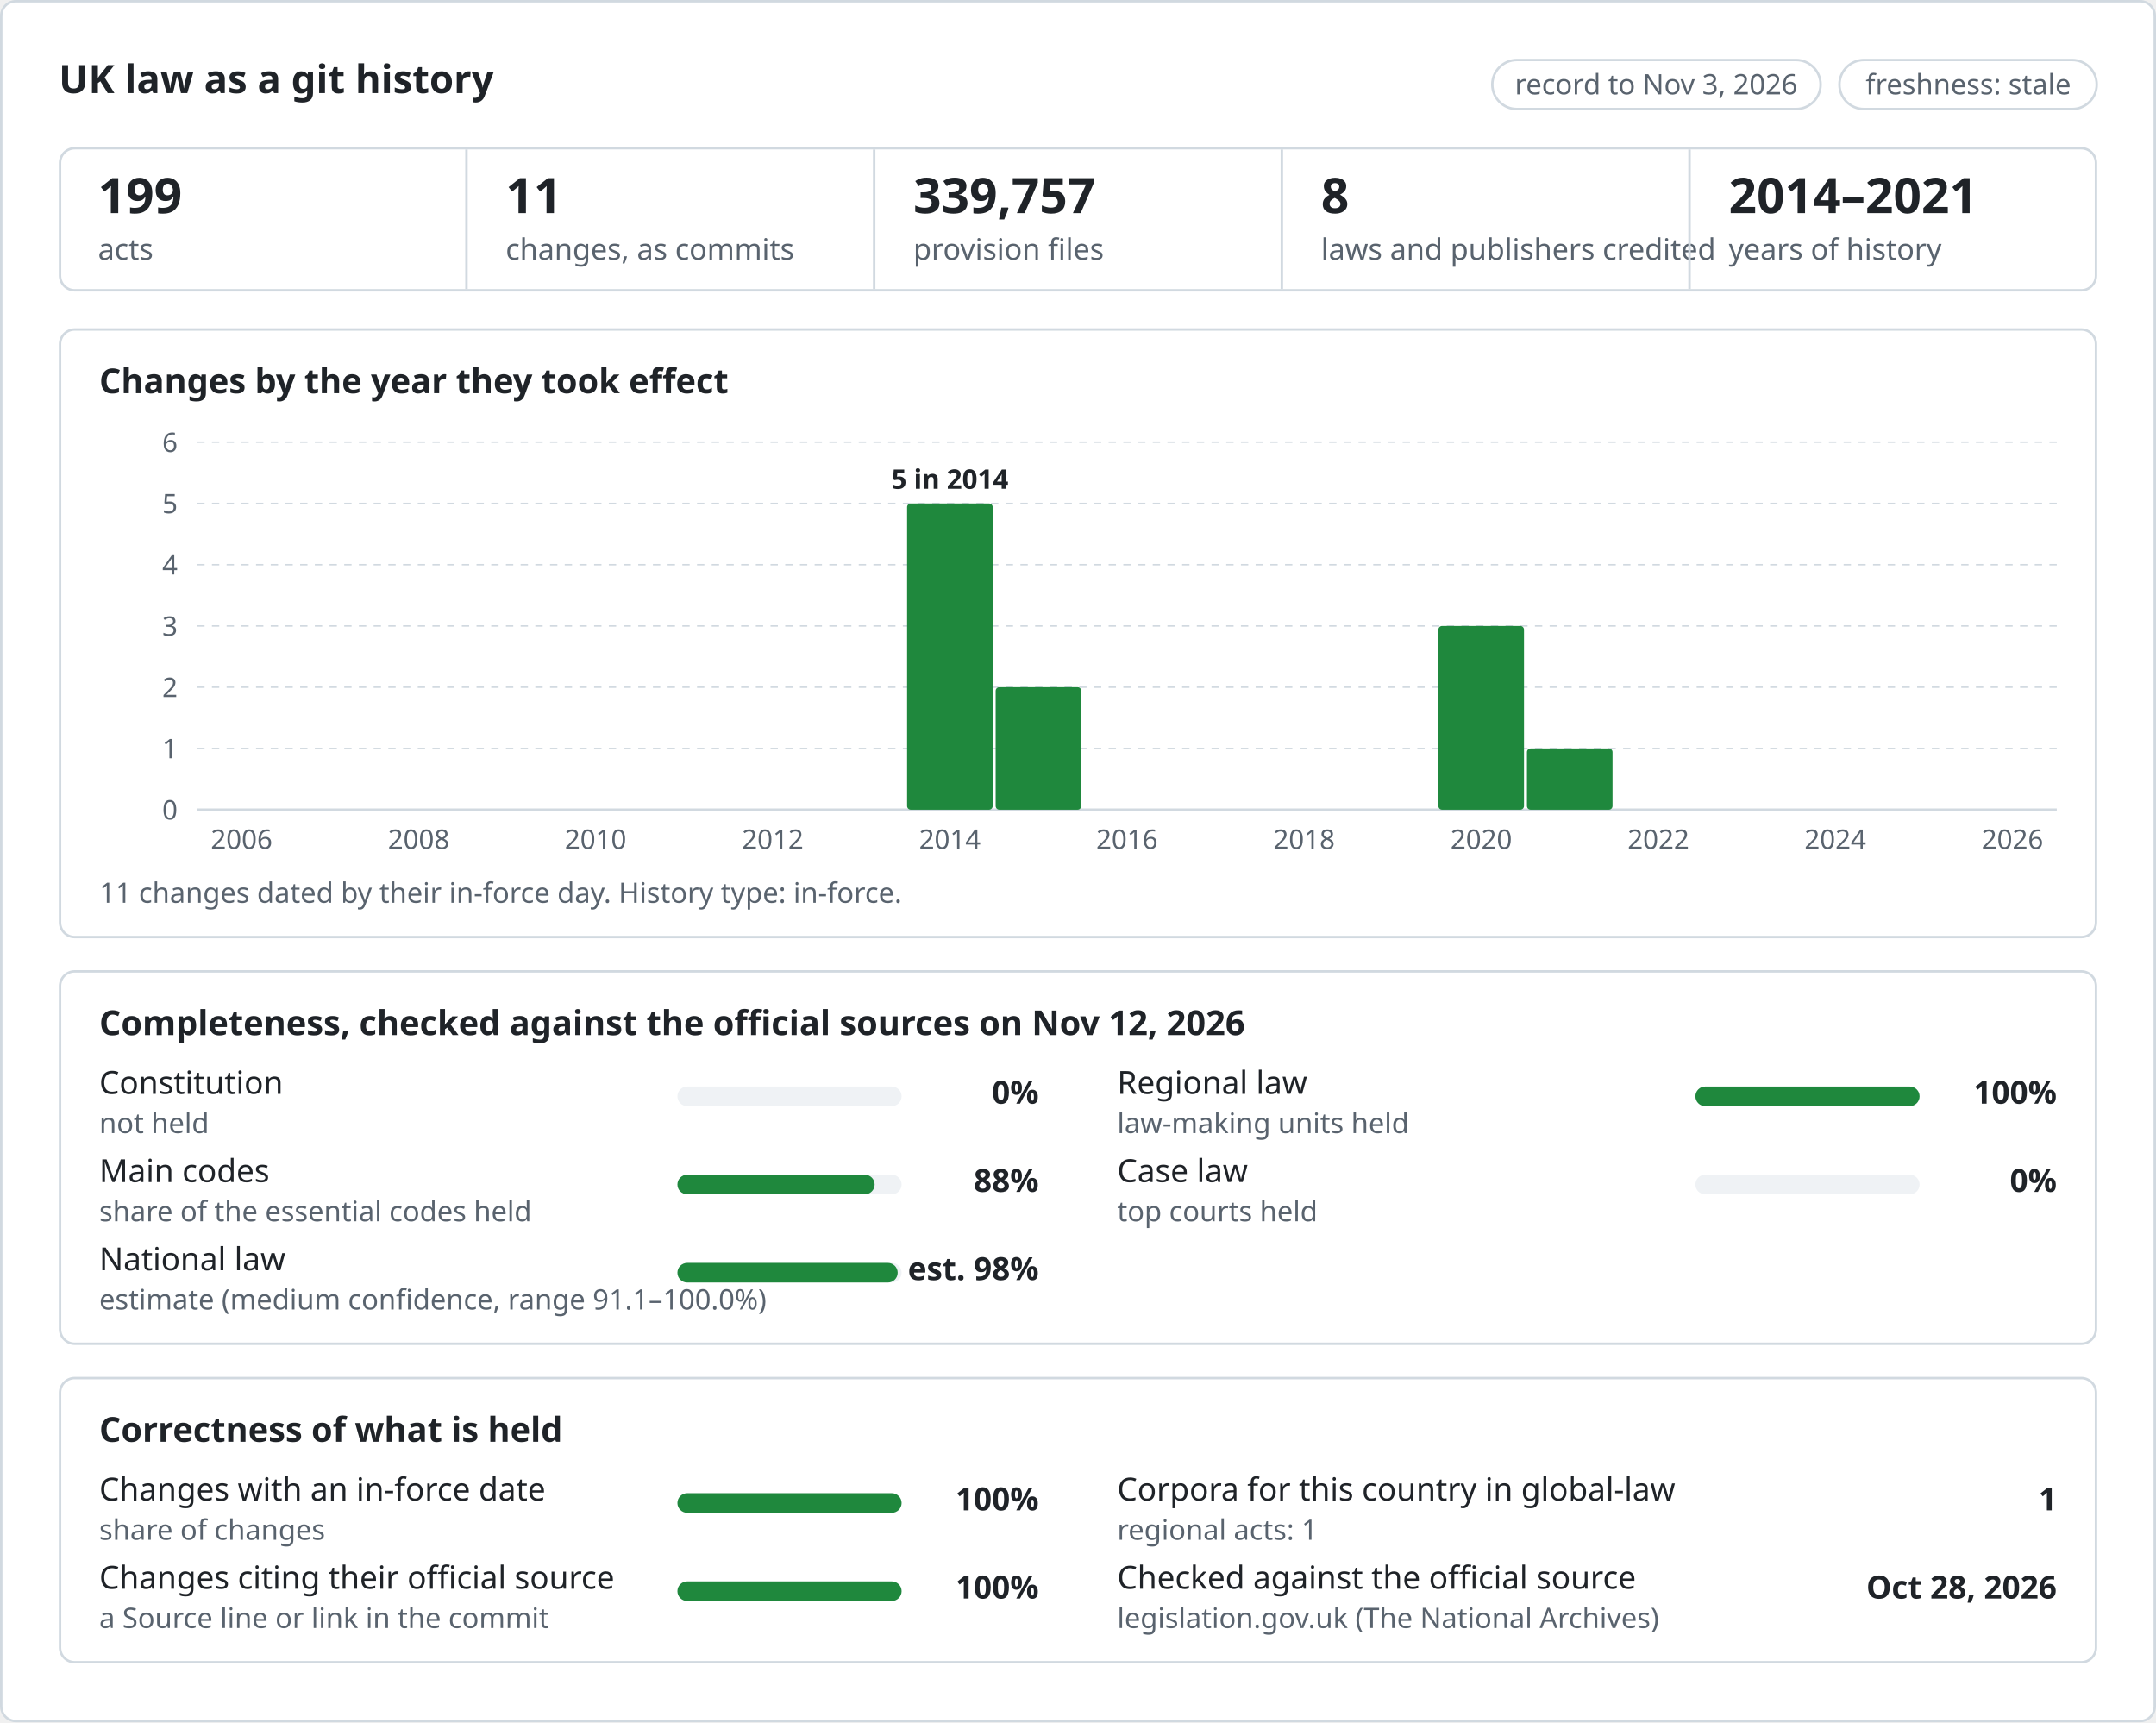
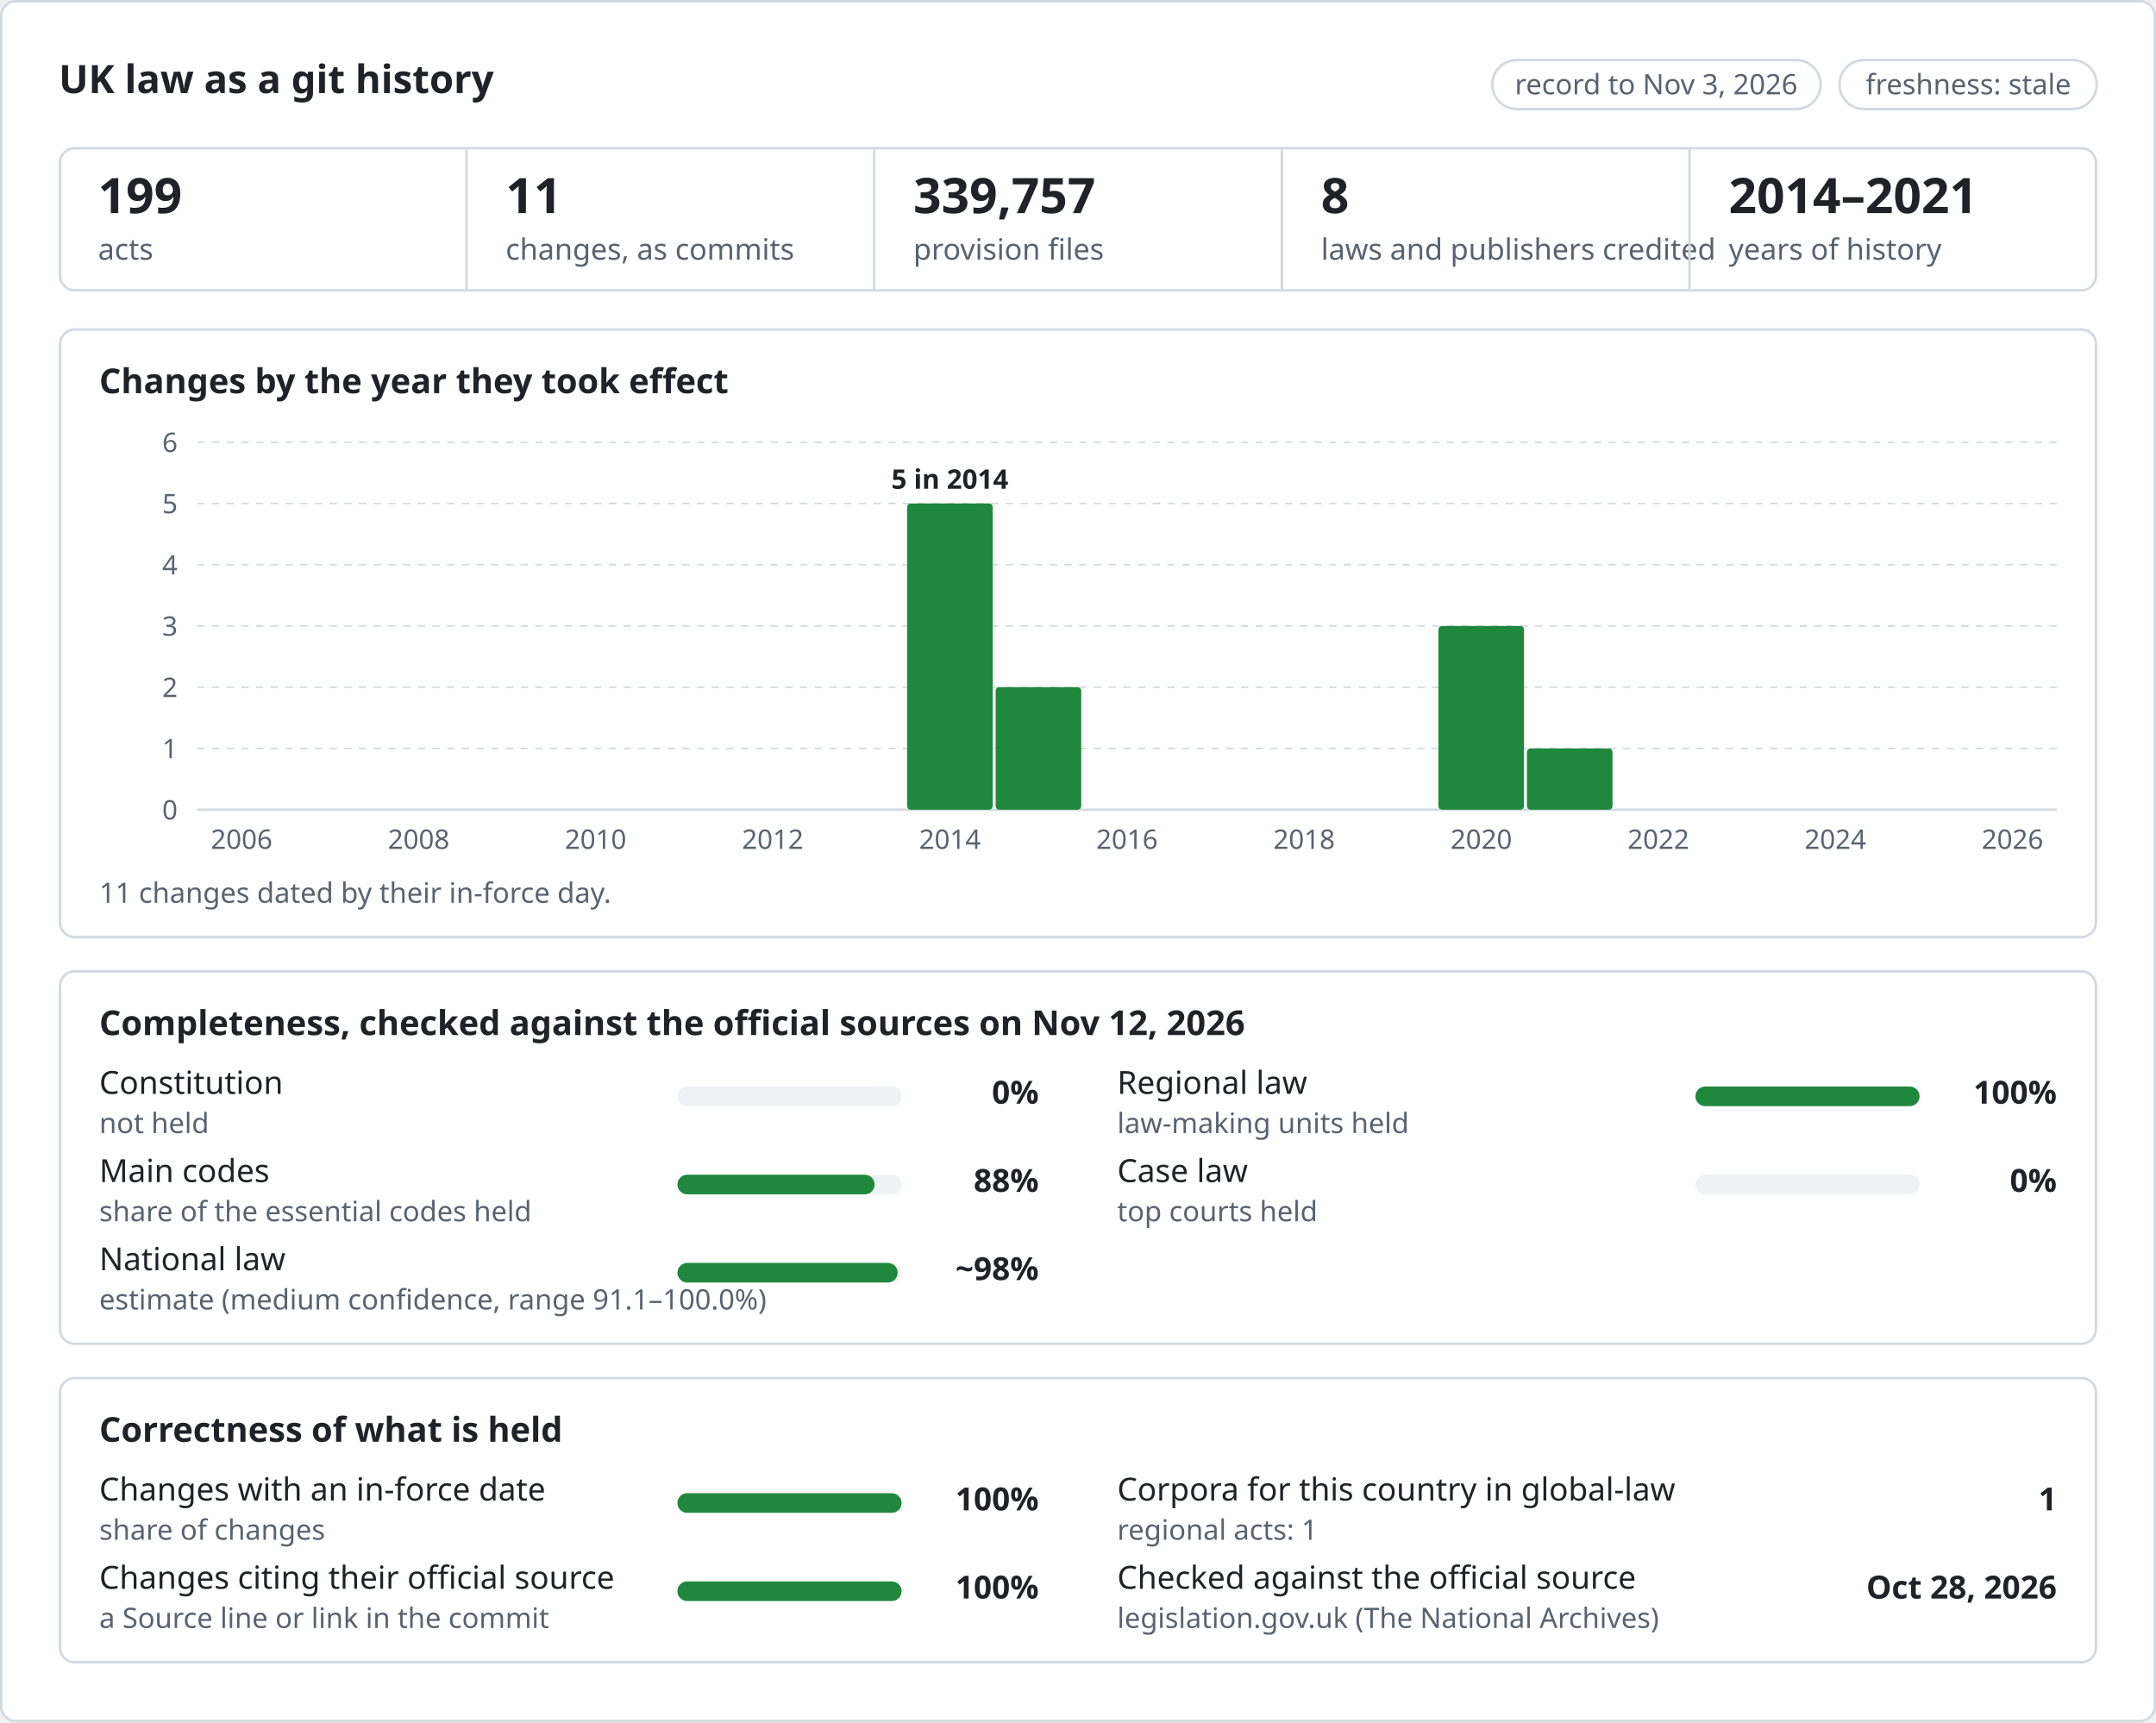
<svg xmlns="http://www.w3.org/2000/svg" width="880" height="703" viewBox="0 0 880 703" font-family="-apple-system,BlinkMacSystemFont,Segoe UI,Noto Sans,Helvetica,Arial,sans-serif">
  <rect x="0.5" y="0.5" width="879" height="702" rx="6" fill="#ffffff" stroke="#d1d9e0" />
  <text x="24" y="38" font-size="16" font-weight="600" fill="#1f2328">UK law as a git history</text>
  <rect x="609.1" y="24.5" width="134" height="20" rx="10" fill="none" stroke="#d1d9e0" />
  <text x="676.0" y="38.5" font-size="11.5" font-weight="500" text-anchor="middle" fill="#59636e">record to Nov 3, 2026</text>
  <rect x="750.8" y="24.5" width="105" height="20" rx="10" fill="none" stroke="#d1d9e0" />
  <text x="803.4" y="38.5" font-size="11.5" font-weight="500" text-anchor="middle" fill="#59636e">freshness: stale</text>
  <rect x="24.5" y="60.5" width="831" height="58" rx="6" fill="#ffffff" stroke="#d1d9e0" />
  <text x="40.0" y="87" font-size="20" font-weight="600" fill="#1f2328">199</text>
  <text x="40.0" y="106" font-size="12" fill="#59636e">acts</text>
  <line x1="190.4" y1="61" x2="190.4" y2="118" stroke="#d1d9e0" />
  <text x="206.4" y="87" font-size="20" font-weight="600" fill="#1f2328">11</text>
  <text x="206.4" y="106" font-size="12" fill="#59636e">changes, as commits</text>
  <line x1="356.8" y1="61" x2="356.8" y2="118" stroke="#d1d9e0" />
  <text x="372.8" y="87" font-size="20" font-weight="600" fill="#1f2328">339,757</text>
  <text x="372.8" y="106" font-size="12" fill="#59636e">provision files</text>
  <line x1="523.2" y1="61" x2="523.2" y2="118" stroke="#d1d9e0" />
  <text x="539.2" y="87" font-size="20" font-weight="600" fill="#1f2328">8</text>
  <text x="539.2" y="106" font-size="12" fill="#59636e" textLength="142" lengthAdjust="spacingAndGlyphs">laws and publishers credited</text>
  <line x1="689.6" y1="61" x2="689.6" y2="118" stroke="#d1d9e0" />
  <text x="705.6" y="87" font-size="20" font-weight="600" fill="#1f2328">2014–2021</text>
  <text x="705.6" y="106" font-size="12" fill="#59636e">years of history</text>
  <rect x="24.5" y="134.5" width="831" height="248" rx="6" fill="#ffffff" stroke="#d1d9e0" />
  <text x="40.5" y="160.5" font-size="14" font-weight="600" fill="#1f2328">Changes by the year they took effect</text>
  <line x1="80.5" y1="330.5" x2="839.5" y2="330.5" stroke="#d1d9e0" stroke-width="1" />
  <text x="72.5" y="334.5" font-size="11" text-anchor="end" fill="#59636e">0</text>
  <line x1="80.5" y1="305.5" x2="839.5" y2="305.5" stroke="#d1d9e0" stroke-width="0.6" stroke-dasharray="3 3" />
  <text x="72.5" y="309.5" font-size="11" text-anchor="end" fill="#59636e">1</text>
  <line x1="80.5" y1="280.5" x2="839.5" y2="280.5" stroke="#d1d9e0" stroke-width="0.6" stroke-dasharray="3 3" />
  <text x="72.5" y="284.5" font-size="11" text-anchor="end" fill="#59636e">2</text>
  <line x1="80.5" y1="255.5" x2="839.5" y2="255.5" stroke="#d1d9e0" stroke-width="0.6" stroke-dasharray="3 3" />
  <text x="72.5" y="259.5" font-size="11" text-anchor="end" fill="#59636e">3</text>
  <line x1="80.5" y1="230.5" x2="839.5" y2="230.5" stroke="#d1d9e0" stroke-width="0.6" stroke-dasharray="3 3" />
  <text x="72.5" y="234.5" font-size="11" text-anchor="end" fill="#59636e">4</text>
  <line x1="80.5" y1="205.5" x2="839.5" y2="205.5" stroke="#d1d9e0" stroke-width="0.6" stroke-dasharray="3 3" />
  <text x="72.5" y="209.5" font-size="11" text-anchor="end" fill="#59636e">5</text>
  <line x1="80.5" y1="180.5" x2="839.5" y2="180.5" stroke="#d1d9e0" stroke-width="0.6" stroke-dasharray="3 3" />
  <text x="72.5" y="184.5" font-size="11" text-anchor="end" fill="#59636e">6</text>
  <text x="98.6" y="346.5" font-size="11" text-anchor="middle" fill="#59636e">2006</text>
  <text x="170.9" y="346.5" font-size="11" text-anchor="middle" fill="#59636e">2008</text>
  <text x="243.1" y="346.5" font-size="11" text-anchor="middle" fill="#59636e">2010</text>
  <text x="315.4" y="346.5" font-size="11" text-anchor="middle" fill="#59636e">2012</text>
  <rect x="370.24" y="205.5" width="34.94" height="125.0" rx="1.5" fill="#1f883d" />
  <text x="387.7" y="346.5" font-size="11" text-anchor="middle" fill="#59636e">2014</text>
  <text x="387.7" y="199.5" font-size="11" font-weight="600" text-anchor="middle" fill="#1f2328">5 in 2014</text>
  <rect x="406.39" y="280.5" width="34.94" height="50.0" rx="1.5" fill="#1f883d" />
  <text x="460.0" y="346.5" font-size="11" text-anchor="middle" fill="#59636e">2016</text>
  <text x="532.3" y="346.5" font-size="11" text-anchor="middle" fill="#59636e">2018</text>
  <rect x="587.10" y="255.5" width="34.94" height="75.0" rx="1.5" fill="#1f883d" />
  <text x="604.6" y="346.5" font-size="11" text-anchor="middle" fill="#59636e">2020</text>
  <rect x="623.24" y="305.5" width="34.94" height="25.0" rx="1.5" fill="#1f883d" />
  <text x="676.9" y="346.5" font-size="11" text-anchor="middle" fill="#59636e">2022</text>
  <text x="749.1" y="346.5" font-size="11" text-anchor="middle" fill="#59636e">2024</text>
  <text x="821.4" y="346.5" font-size="11" text-anchor="middle" fill="#59636e">2026</text>
-   <text x="40.5" y="368.5" font-size="11.5" fill="#59636e">11 changes dated by their in-force day. History type: in-force.</text>
+   <text x="40.5" y="368.5" font-size="11.5" fill="#59636e">11 changes dated by their in-force day.</text>
  <rect x="24.5" y="396.5" width="831" height="152" rx="6" fill="#ffffff" stroke="#d1d9e0" />
  <text x="40.5" y="422.5" font-size="14" font-weight="600" fill="#1f2328">Completeness, checked against the official sources on Nov 12, 2026</text>
  <text x="40.5" y="446.5" font-size="13" fill="#1f2328">Constitution</text>
  <text x="40.5" y="462.5" font-size="11.5" fill="#59636e">not held</text>
  <g>
    <rect x="276.5" y="443.5" width="91.5" height="8" rx="4" fill="#eff2f5" />
  </g>
  <text x="424.0" y="450.5" font-size="13" font-weight="600" text-anchor="end" fill="#1f2328">0%</text>
  <text x="40.5" y="482.5" font-size="13" fill="#1f2328">Main codes</text>
  <text x="40.5" y="498.5" font-size="11.5" fill="#59636e">share of the essential codes held</text>
  <g>
    <rect x="276.5" y="479.5" width="91.5" height="8" rx="4" fill="#eff2f5" />
    <rect x="276.5" y="479.5" width="80.5" height="8" rx="4" fill="#1f883d" />
  </g>
  <text x="424.0" y="486.5" font-size="13" font-weight="600" text-anchor="end" fill="#1f2328">88%</text>
  <text x="40.5" y="518.5" font-size="13" fill="#1f2328">National law</text>
  <text x="40.5" y="534.5" font-size="11.5" fill="#59636e">estimate (medium confidence, range 91.1–100.0%)</text>
  <g>
    <rect x="276.5" y="515.5" width="91.5" height="8" rx="4" fill="#eff2f5" />
    <rect x="276.5" y="515.5" width="89.9" height="8" rx="4" fill="#1f883d" />
  </g>
-   <text x="424.0" y="522.5" font-size="13" font-weight="600" text-anchor="end" fill="#1f2328">est. 98%</text>
+   <text x="424.0" y="522.5" font-size="13" font-weight="600" text-anchor="end" fill="#1f2328">~98%</text>
  <text x="456.0" y="446.5" font-size="13" fill="#1f2328">Regional law</text>
  <text x="456.0" y="462.5" font-size="11.5" fill="#59636e">law-making units held</text>
  <g>
    <rect x="692.0" y="443.5" width="91.5" height="8" rx="4" fill="#eff2f5" />
    <rect x="692.0" y="443.5" width="91.5" height="8" rx="4" fill="#1f883d" />
  </g>
  <text x="839.5" y="450.5" font-size="13" font-weight="600" text-anchor="end" fill="#1f2328">100%</text>
  <text x="456.0" y="482.5" font-size="13" fill="#1f2328">Case law</text>
  <text x="456.0" y="498.5" font-size="11.5" fill="#59636e">top courts held</text>
  <g>
    <rect x="692.0" y="479.5" width="91.5" height="8" rx="4" fill="#eff2f5" />
  </g>
  <text x="839.5" y="486.5" font-size="13" font-weight="600" text-anchor="end" fill="#1f2328">0%</text>
  <rect x="24.5" y="562.5" width="831" height="116" rx="6" fill="#ffffff" stroke="#d1d9e0" />
  <text x="40.5" y="588.5" font-size="14" font-weight="600" fill="#1f2328">Correctness of what is held</text>
  <text x="40.5" y="612.5" font-size="13" fill="#1f2328">Changes with an in-force date</text>
  <text x="40.5" y="628.5" font-size="11.5" fill="#59636e">share of changes</text>
  <g>
    <rect x="276.5" y="609.5" width="91.5" height="8" rx="4" fill="#eff2f5" />
    <rect x="276.5" y="609.5" width="91.5" height="8" rx="4" fill="#1f883d" />
  </g>
  <text x="424.0" y="616.5" font-size="13" font-weight="600" text-anchor="end" fill="#1f2328">100%</text>
  <text x="40.5" y="648.5" font-size="13" fill="#1f2328">Changes citing their official source</text>
  <text x="40.5" y="664.5" font-size="11.5" fill="#59636e">a Source line or link in the commit</text>
  <g>
    <rect x="276.5" y="645.5" width="91.5" height="8" rx="4" fill="#eff2f5" />
    <rect x="276.5" y="645.5" width="91.5" height="8" rx="4" fill="#1f883d" />
  </g>
  <text x="424.0" y="652.5" font-size="13" font-weight="600" text-anchor="end" fill="#1f2328">100%</text>
  <text x="456.0" y="612.5" font-size="13" fill="#1f2328">Corpora for this country in global-law</text>
  <text x="456.0" y="628.5" font-size="11.5" fill="#59636e">regional acts: 1</text>
  <text x="839.5" y="616.5" font-size="13" font-weight="600" text-anchor="end" fill="#1f2328">1</text>
  <text x="456.0" y="648.5" font-size="13" fill="#1f2328">Checked against the official source</text>
  <text x="456.0" y="664.5" font-size="11.5" fill="#59636e">legislation.gov.uk (The National Archives)</text>
  <text x="839.5" y="652.5" font-size="13" font-weight="600" text-anchor="end" fill="#1f2328">Oct 28, 2026</text>
</svg>
